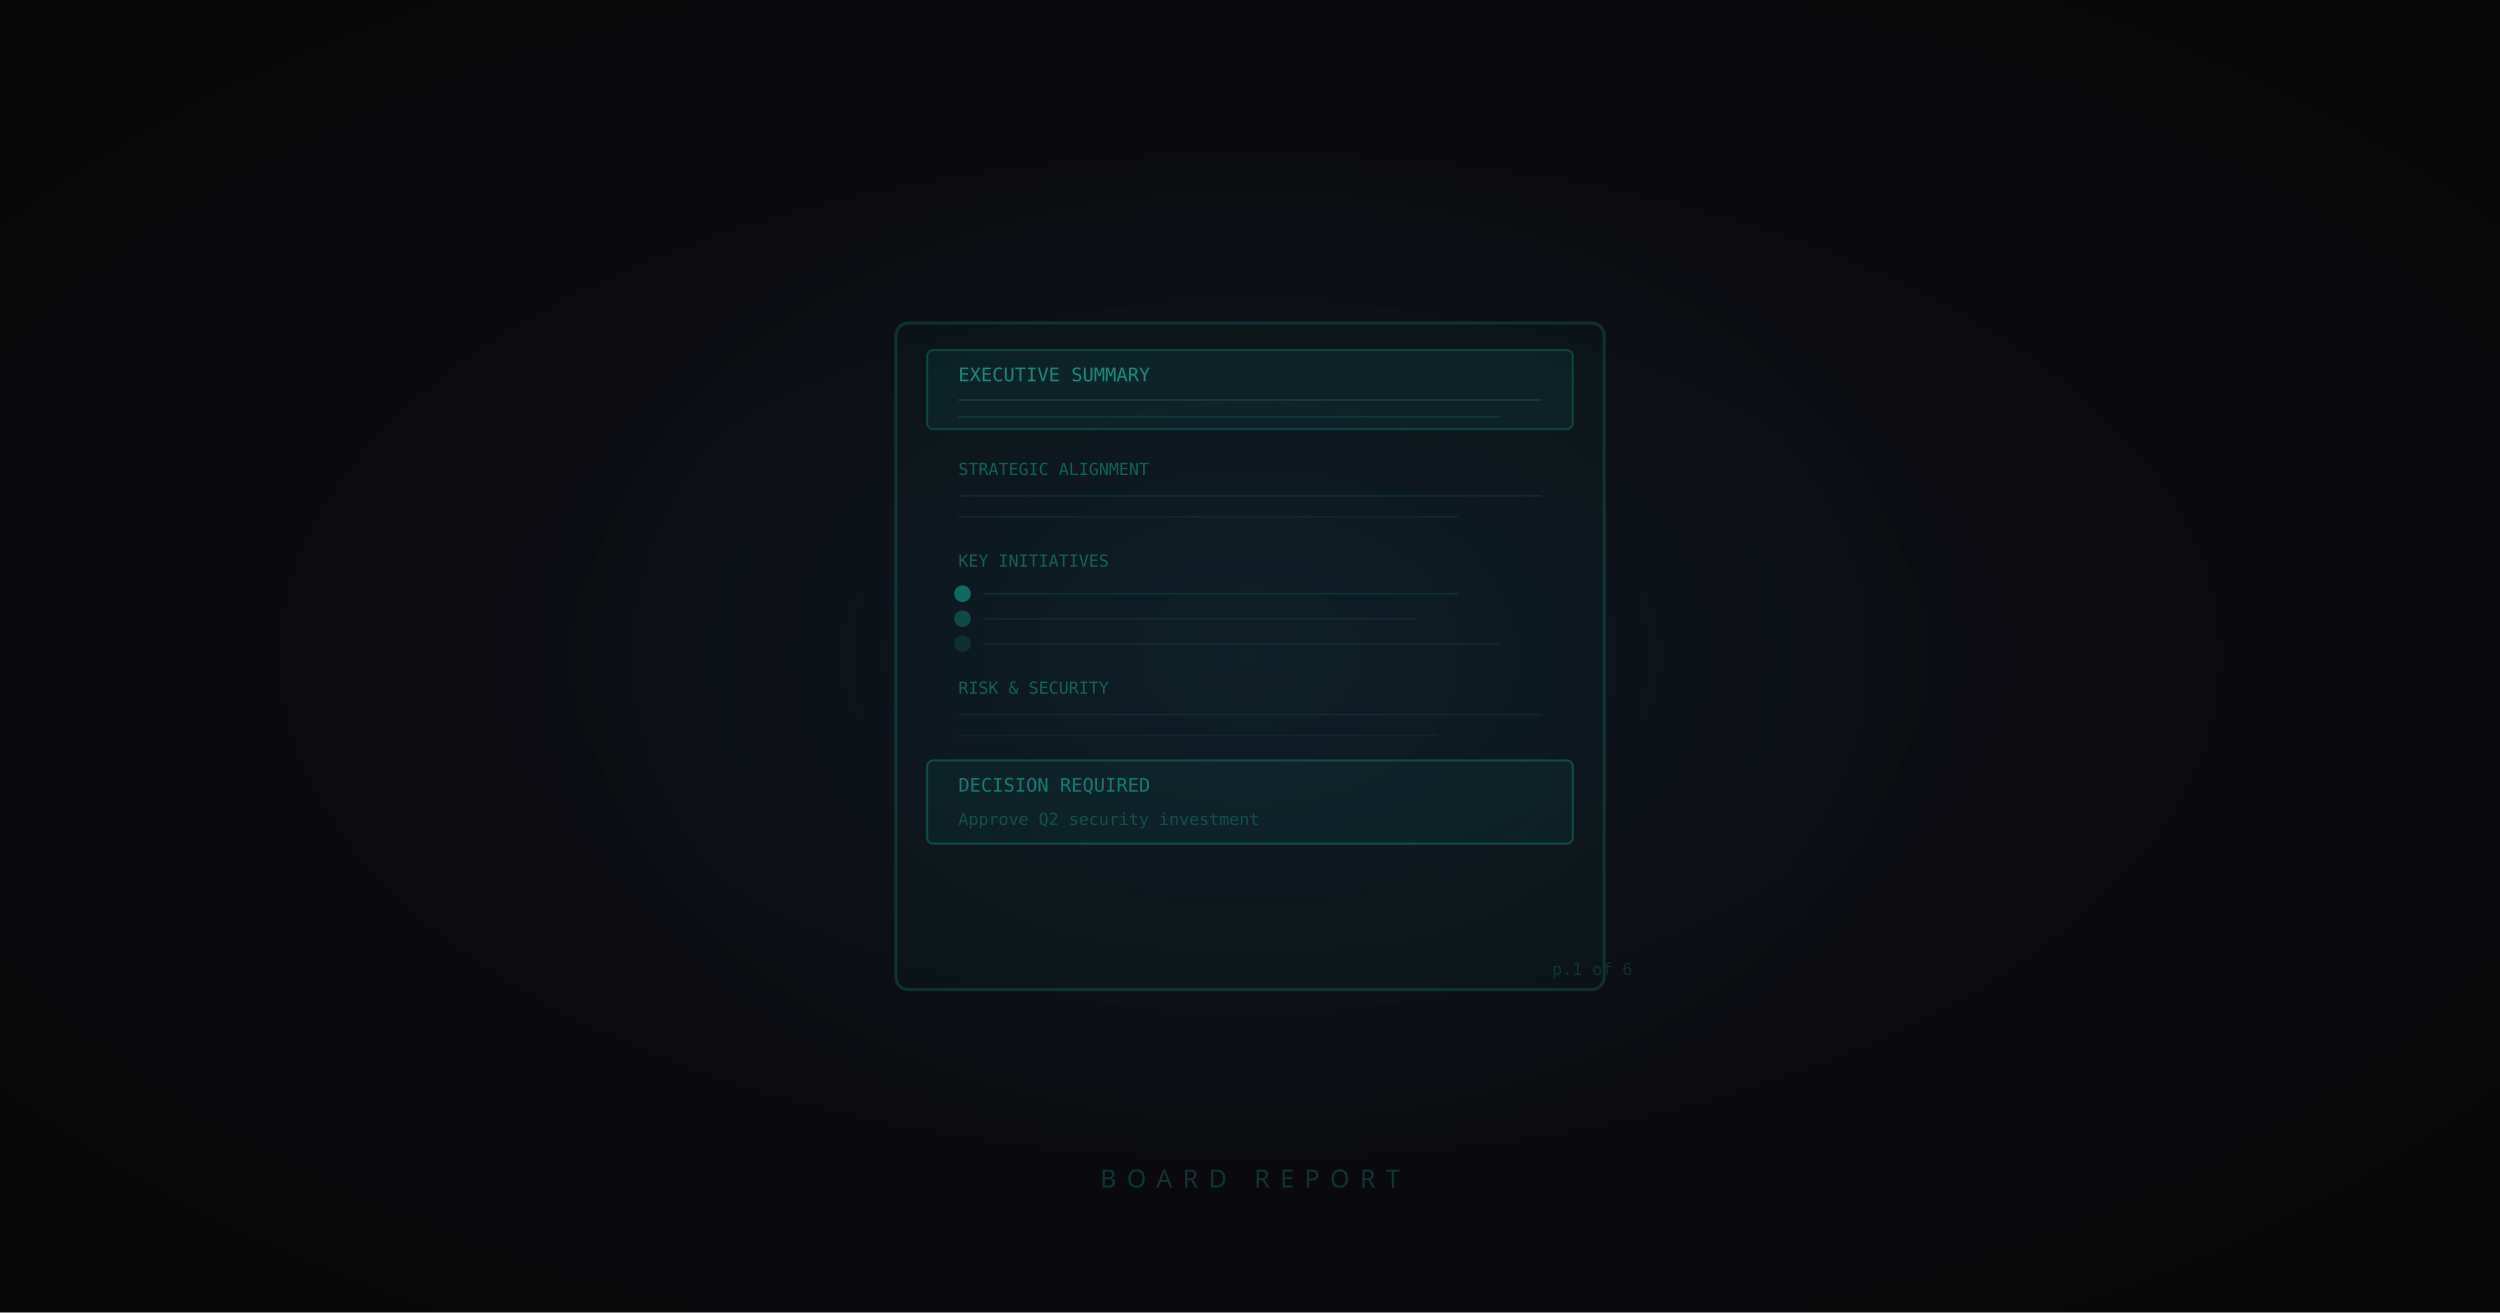
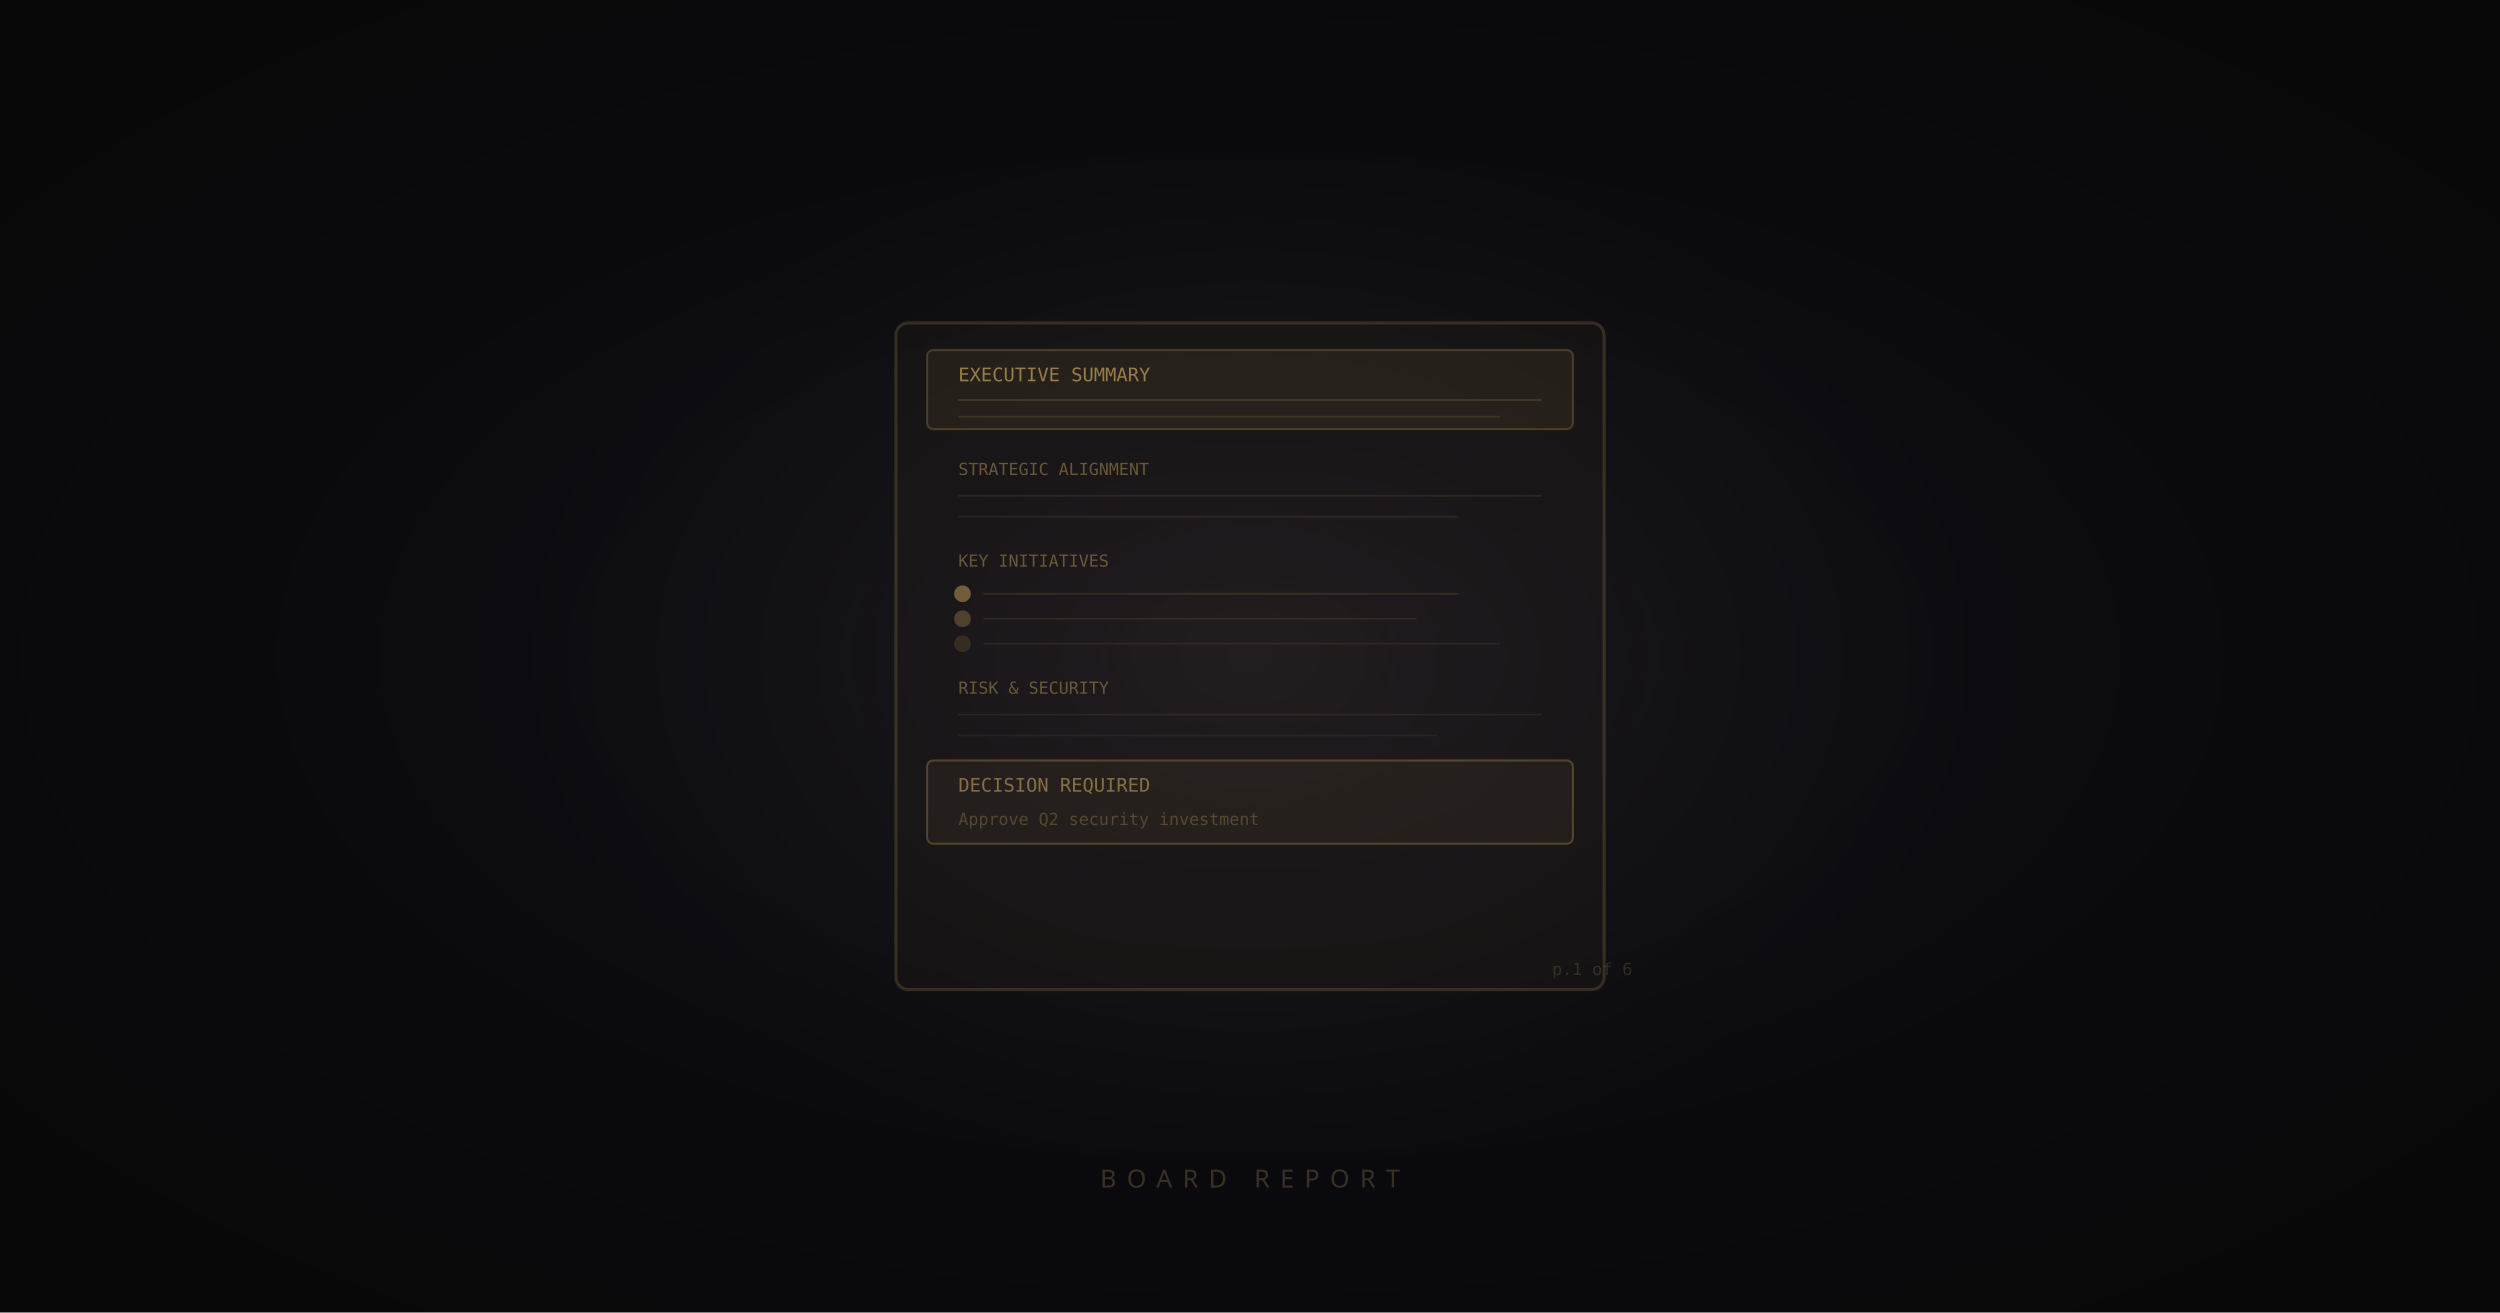
<svg xmlns="http://www.w3.org/2000/svg" viewBox="0 0 1200 630" width="1200" height="630">
  <defs>
    <radialGradient id="bg-brt" cx="50%" cy="50%" r="65%">
      <stop offset="0%" stop-color="#0e0e18" />
      <stop offset="100%" stop-color="#080808" />
    </radialGradient>
    <radialGradient id="glow-brt" cx="50%" cy="50%" r="50%">
-       <stop offset="0%" stop-color="#14B8A6" stop-opacity="0.08" />
-       <stop offset="100%" stop-color="#14B8A6" stop-opacity="0" />
+       <stop offset="0%" stop-color="#C8A45C" stop-opacity="0.08" />
+       <stop offset="100%" stop-color="#C8A45C" stop-opacity="0" />
    </radialGradient>
  </defs>
  <rect width="1200" height="630" fill="url(#bg-brt)" />
  <ellipse cx="600" cy="315" rx="360" ry="250" fill="url(#glow-brt)" />
-   <rect x="430" y="155" width="340" height="320" rx="6" fill="#14B8A6" fill-opacity="0.03" stroke="#14B8A6" stroke-opacity="0.2" stroke-width="1.5" />
-   <rect x="445" y="168" width="310" height="38" rx="3" fill="#14B8A6" fill-opacity="0.08" stroke="#14B8A6" stroke-opacity="0.25" stroke-width="1" />
-   <text x="460" y="183" font-family="monospace" font-size="9" fill="#14B8A6" fill-opacity="0.7">EXECUTIVE SUMMARY</text>
-   <line x1="460" y1="192" x2="740" y2="192" stroke="#14B8A6" stroke-opacity="0.2" stroke-width="0.8" />
-   <line x1="460" y1="200" x2="720" y2="200" stroke="#14B8A6" stroke-opacity="0.15" stroke-width="0.8" />
-   <text x="460" y="228" font-family="monospace" font-size="8" fill="#14B8A6" fill-opacity="0.45">STRATEGIC ALIGNMENT</text>
-   <line x1="460" y1="238" x2="740" y2="238" stroke="#14B8A6" stroke-opacity="0.12" stroke-width="0.8" />
-   <line x1="460" y1="248" x2="700" y2="248" stroke="#14B8A6" stroke-opacity="0.1" stroke-width="0.8" />
-   <text x="460" y="272" font-family="monospace" font-size="8" fill="#14B8A6" fill-opacity="0.45">KEY INITIATIVES</text>
-   <circle cx="462" cy="285" r="4" fill="#14B8A6" fill-opacity="0.5" />
-   <line x1="472" y1="285" x2="700" y2="285" stroke="#14B8A6" stroke-opacity="0.15" stroke-width="0.8" />
-   <circle cx="462" cy="297" r="4" fill="#14B8A6" fill-opacity="0.3" />
-   <line x1="472" y1="297" x2="680" y2="297" stroke="#14B8A6" stroke-opacity="0.12" stroke-width="0.8" />
-   <circle cx="462" cy="309" r="4" fill="#14B8A6" fill-opacity="0.15" />
-   <line x1="472" y1="309" x2="720" y2="309" stroke="#14B8A6" stroke-opacity="0.1" stroke-width="0.8" />
-   <text x="460" y="333" font-family="monospace" font-size="8" fill="#14B8A6" fill-opacity="0.45">RISK &amp; SECURITY</text>
-   <line x1="460" y1="343" x2="740" y2="343" stroke="#14B8A6" stroke-opacity="0.1" stroke-width="0.8" />
-   <line x1="460" y1="353" x2="690" y2="353" stroke="#14B8A6" stroke-opacity="0.08" stroke-width="0.8" />
-   <rect x="445" y="365" width="310" height="40" rx="3" fill="#14B8A6" fill-opacity="0.06" stroke="#14B8A6" stroke-opacity="0.3" stroke-width="1" />
-   <text x="460" y="380" font-family="monospace" font-size="9" fill="#14B8A6" fill-opacity="0.6">DECISION REQUIRED</text>
-   <text x="460" y="396" font-family="monospace" font-size="8" fill="#14B8A6" fill-opacity="0.3">Approve Q2 security investment</text>
-   <text x="745" y="468" font-family="monospace" font-size="8" fill="#14B8A6" fill-opacity="0.2">p.1 of 6</text>
-   <text x="600" y="570" text-anchor="middle" font-family="'Space Grotesk', sans-serif" font-size="12" fill="#14B8A6" fill-opacity="0.25" letter-spacing="5">BOARD REPORT</text>
+   <rect x="430" y="155" width="340" height="320" rx="6" fill="#C8A45C" fill-opacity="0.03" stroke="#C8A45C" stroke-opacity="0.2" stroke-width="1.5" />
+   <rect x="445" y="168" width="310" height="38" rx="3" fill="#C8A45C" fill-opacity="0.08" stroke="#C8A45C" stroke-opacity="0.25" stroke-width="1" />
+   <text x="460" y="183" font-family="monospace" font-size="9" fill="#C8A45C" fill-opacity="0.7">EXECUTIVE SUMMARY</text>
+   <line x1="460" y1="192" x2="740" y2="192" stroke="#C8A45C" stroke-opacity="0.2" stroke-width="0.8" />
+   <line x1="460" y1="200" x2="720" y2="200" stroke="#C8A45C" stroke-opacity="0.15" stroke-width="0.8" />
+   <text x="460" y="228" font-family="monospace" font-size="8" fill="#C8A45C" fill-opacity="0.45">STRATEGIC ALIGNMENT</text>
+   <line x1="460" y1="238" x2="740" y2="238" stroke="#C8A45C" stroke-opacity="0.12" stroke-width="0.8" />
+   <line x1="460" y1="248" x2="700" y2="248" stroke="#C8A45C" stroke-opacity="0.1" stroke-width="0.8" />
+   <text x="460" y="272" font-family="monospace" font-size="8" fill="#C8A45C" fill-opacity="0.45">KEY INITIATIVES</text>
+   <circle cx="462" cy="285" r="4" fill="#C8A45C" fill-opacity="0.5" />
+   <line x1="472" y1="285" x2="700" y2="285" stroke="#C8A45C" stroke-opacity="0.15" stroke-width="0.8" />
+   <circle cx="462" cy="297" r="4" fill="#C8A45C" fill-opacity="0.3" />
+   <line x1="472" y1="297" x2="680" y2="297" stroke="#C8A45C" stroke-opacity="0.12" stroke-width="0.8" />
+   <circle cx="462" cy="309" r="4" fill="#C8A45C" fill-opacity="0.15" />
+   <line x1="472" y1="309" x2="720" y2="309" stroke="#C8A45C" stroke-opacity="0.1" stroke-width="0.8" />
+   <text x="460" y="333" font-family="monospace" font-size="8" fill="#C8A45C" fill-opacity="0.45">RISK &amp; SECURITY</text>
+   <line x1="460" y1="343" x2="740" y2="343" stroke="#C8A45C" stroke-opacity="0.1" stroke-width="0.8" />
+   <line x1="460" y1="353" x2="690" y2="353" stroke="#C8A45C" stroke-opacity="0.08" stroke-width="0.8" />
+   <rect x="445" y="365" width="310" height="40" rx="3" fill="#C8A45C" fill-opacity="0.06" stroke="#C8A45C" stroke-opacity="0.3" stroke-width="1" />
+   <text x="460" y="380" font-family="monospace" font-size="9" fill="#C8A45C" fill-opacity="0.6">DECISION REQUIRED</text>
+   <text x="460" y="396" font-family="monospace" font-size="8" fill="#C8A45C" fill-opacity="0.3">Approve Q2 security investment</text>
+   <text x="745" y="468" font-family="monospace" font-size="8" fill="#C8A45C" fill-opacity="0.2">p.1 of 6</text>
+   <text x="600" y="570" text-anchor="middle" font-family="'Space Grotesk', sans-serif" font-size="12" fill="#C8A45C" fill-opacity="0.25" letter-spacing="5">BOARD REPORT</text>
</svg>
